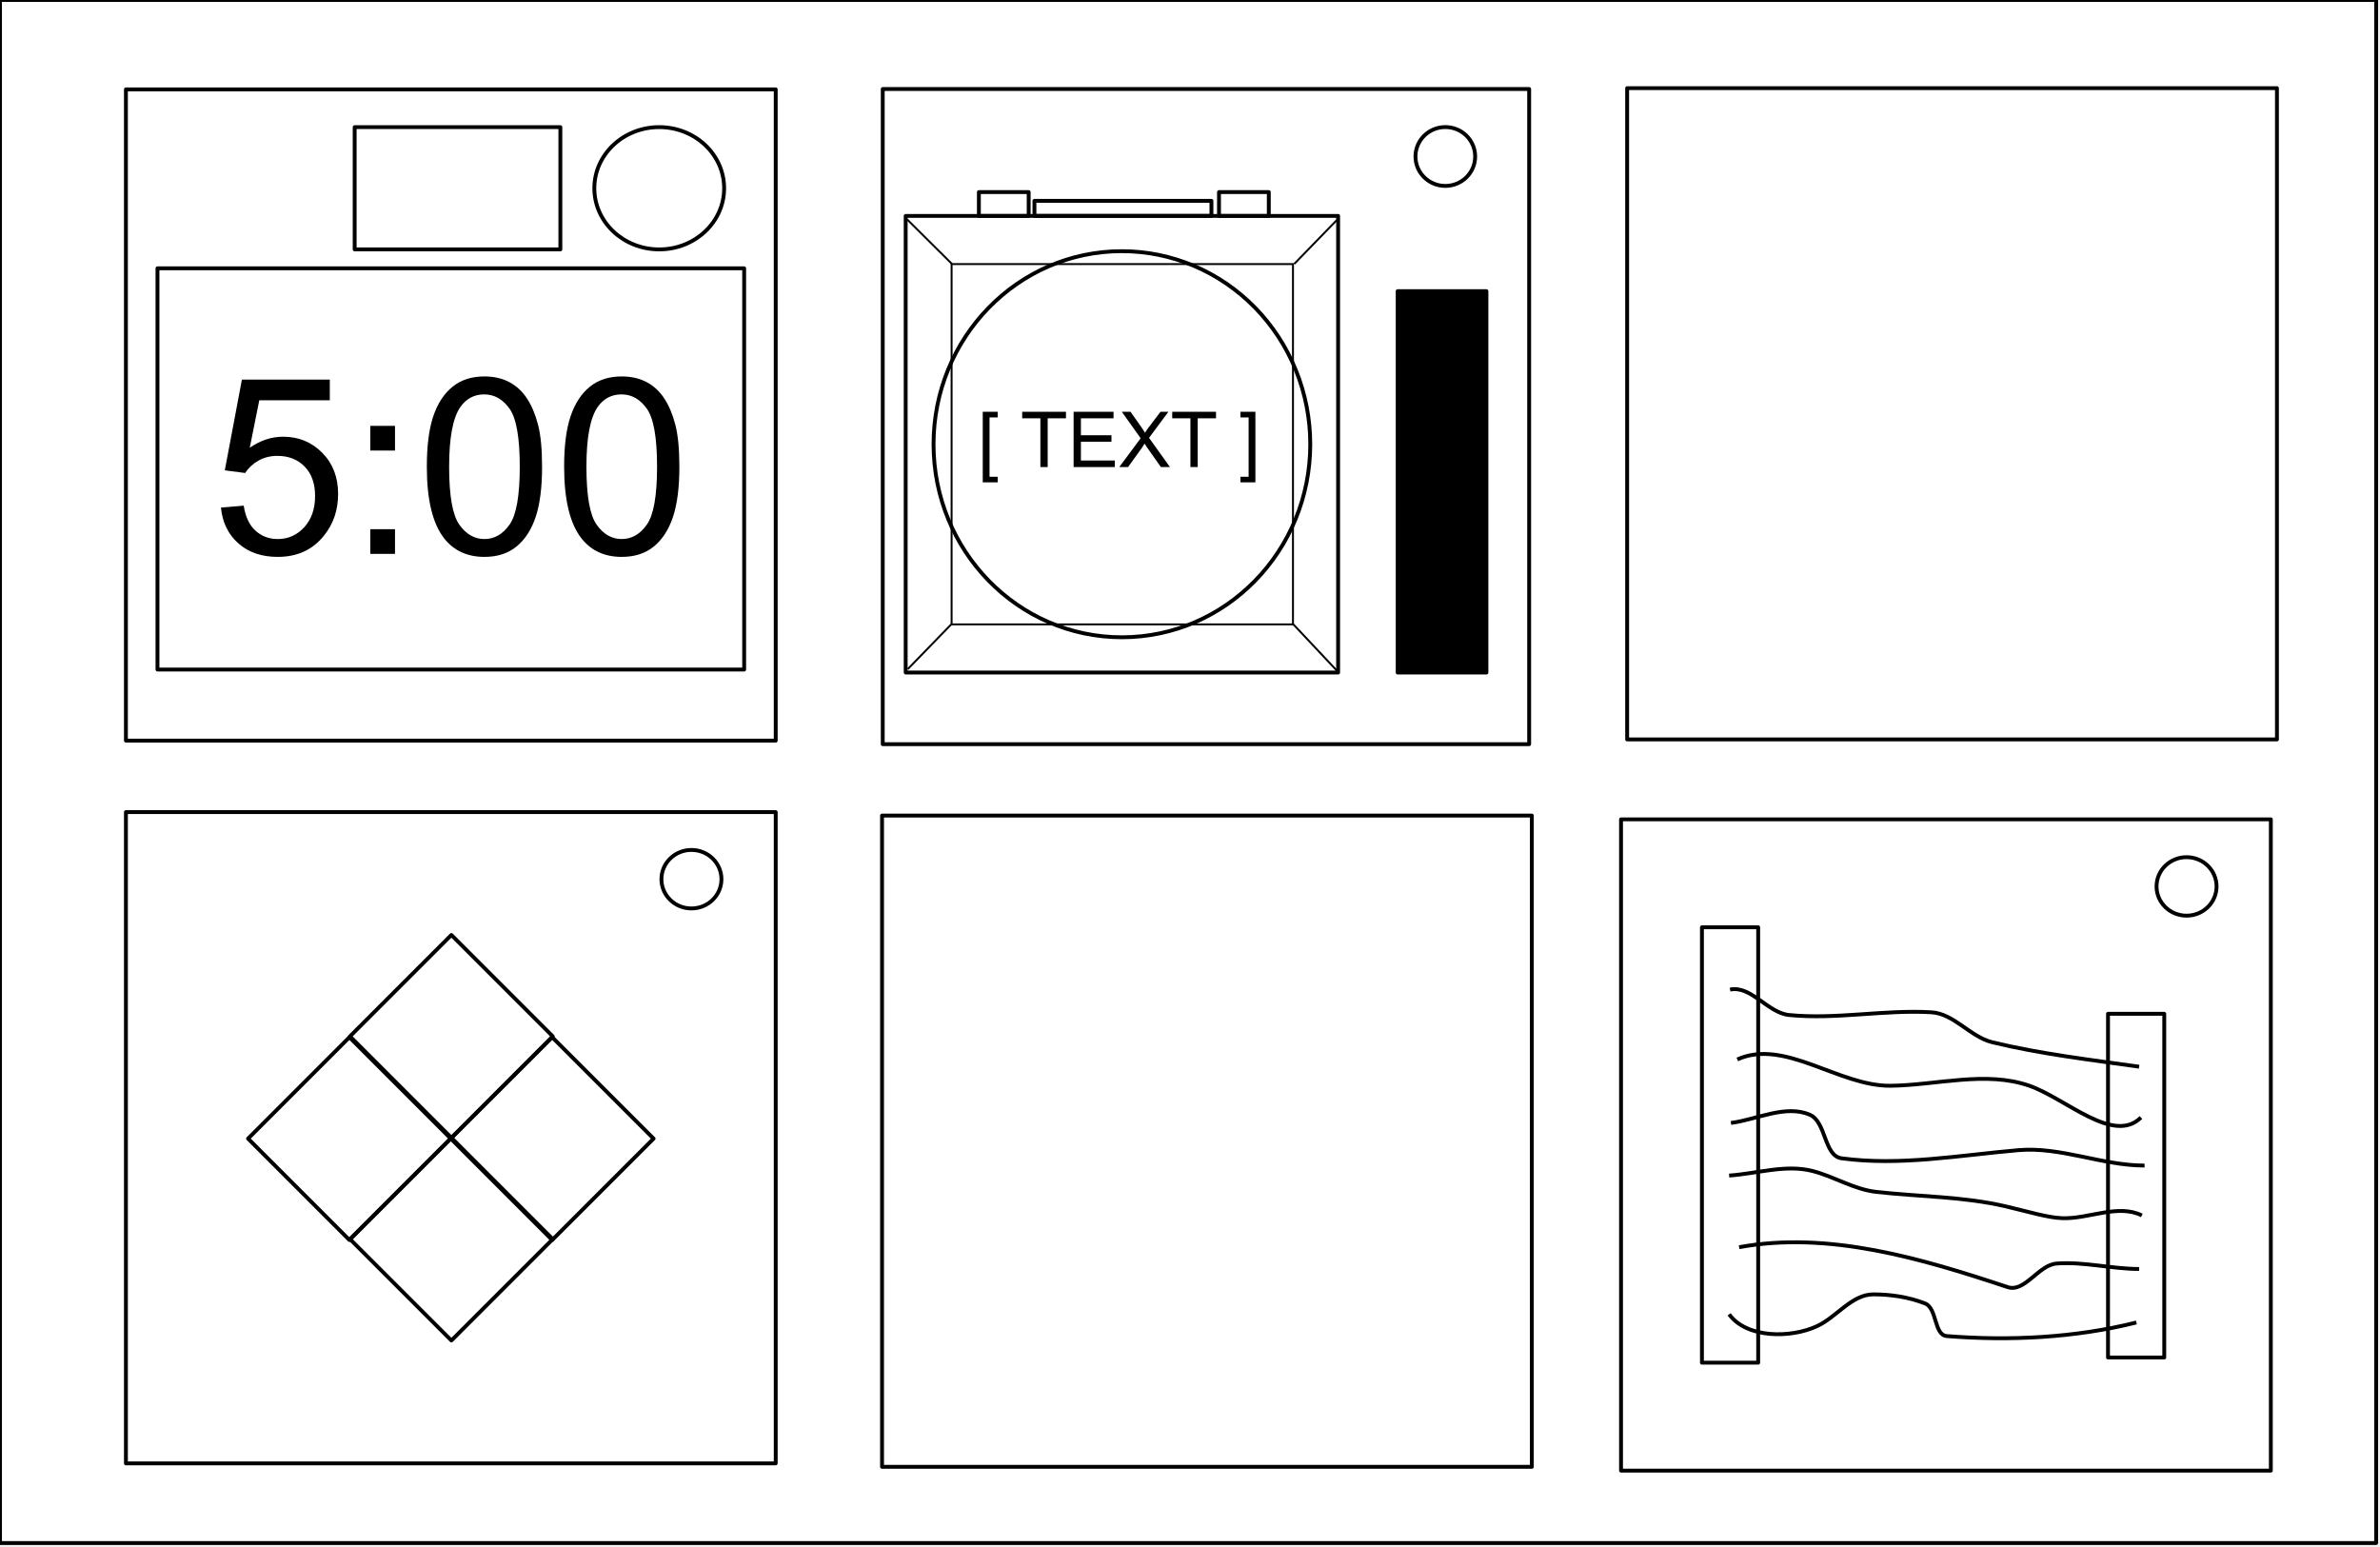
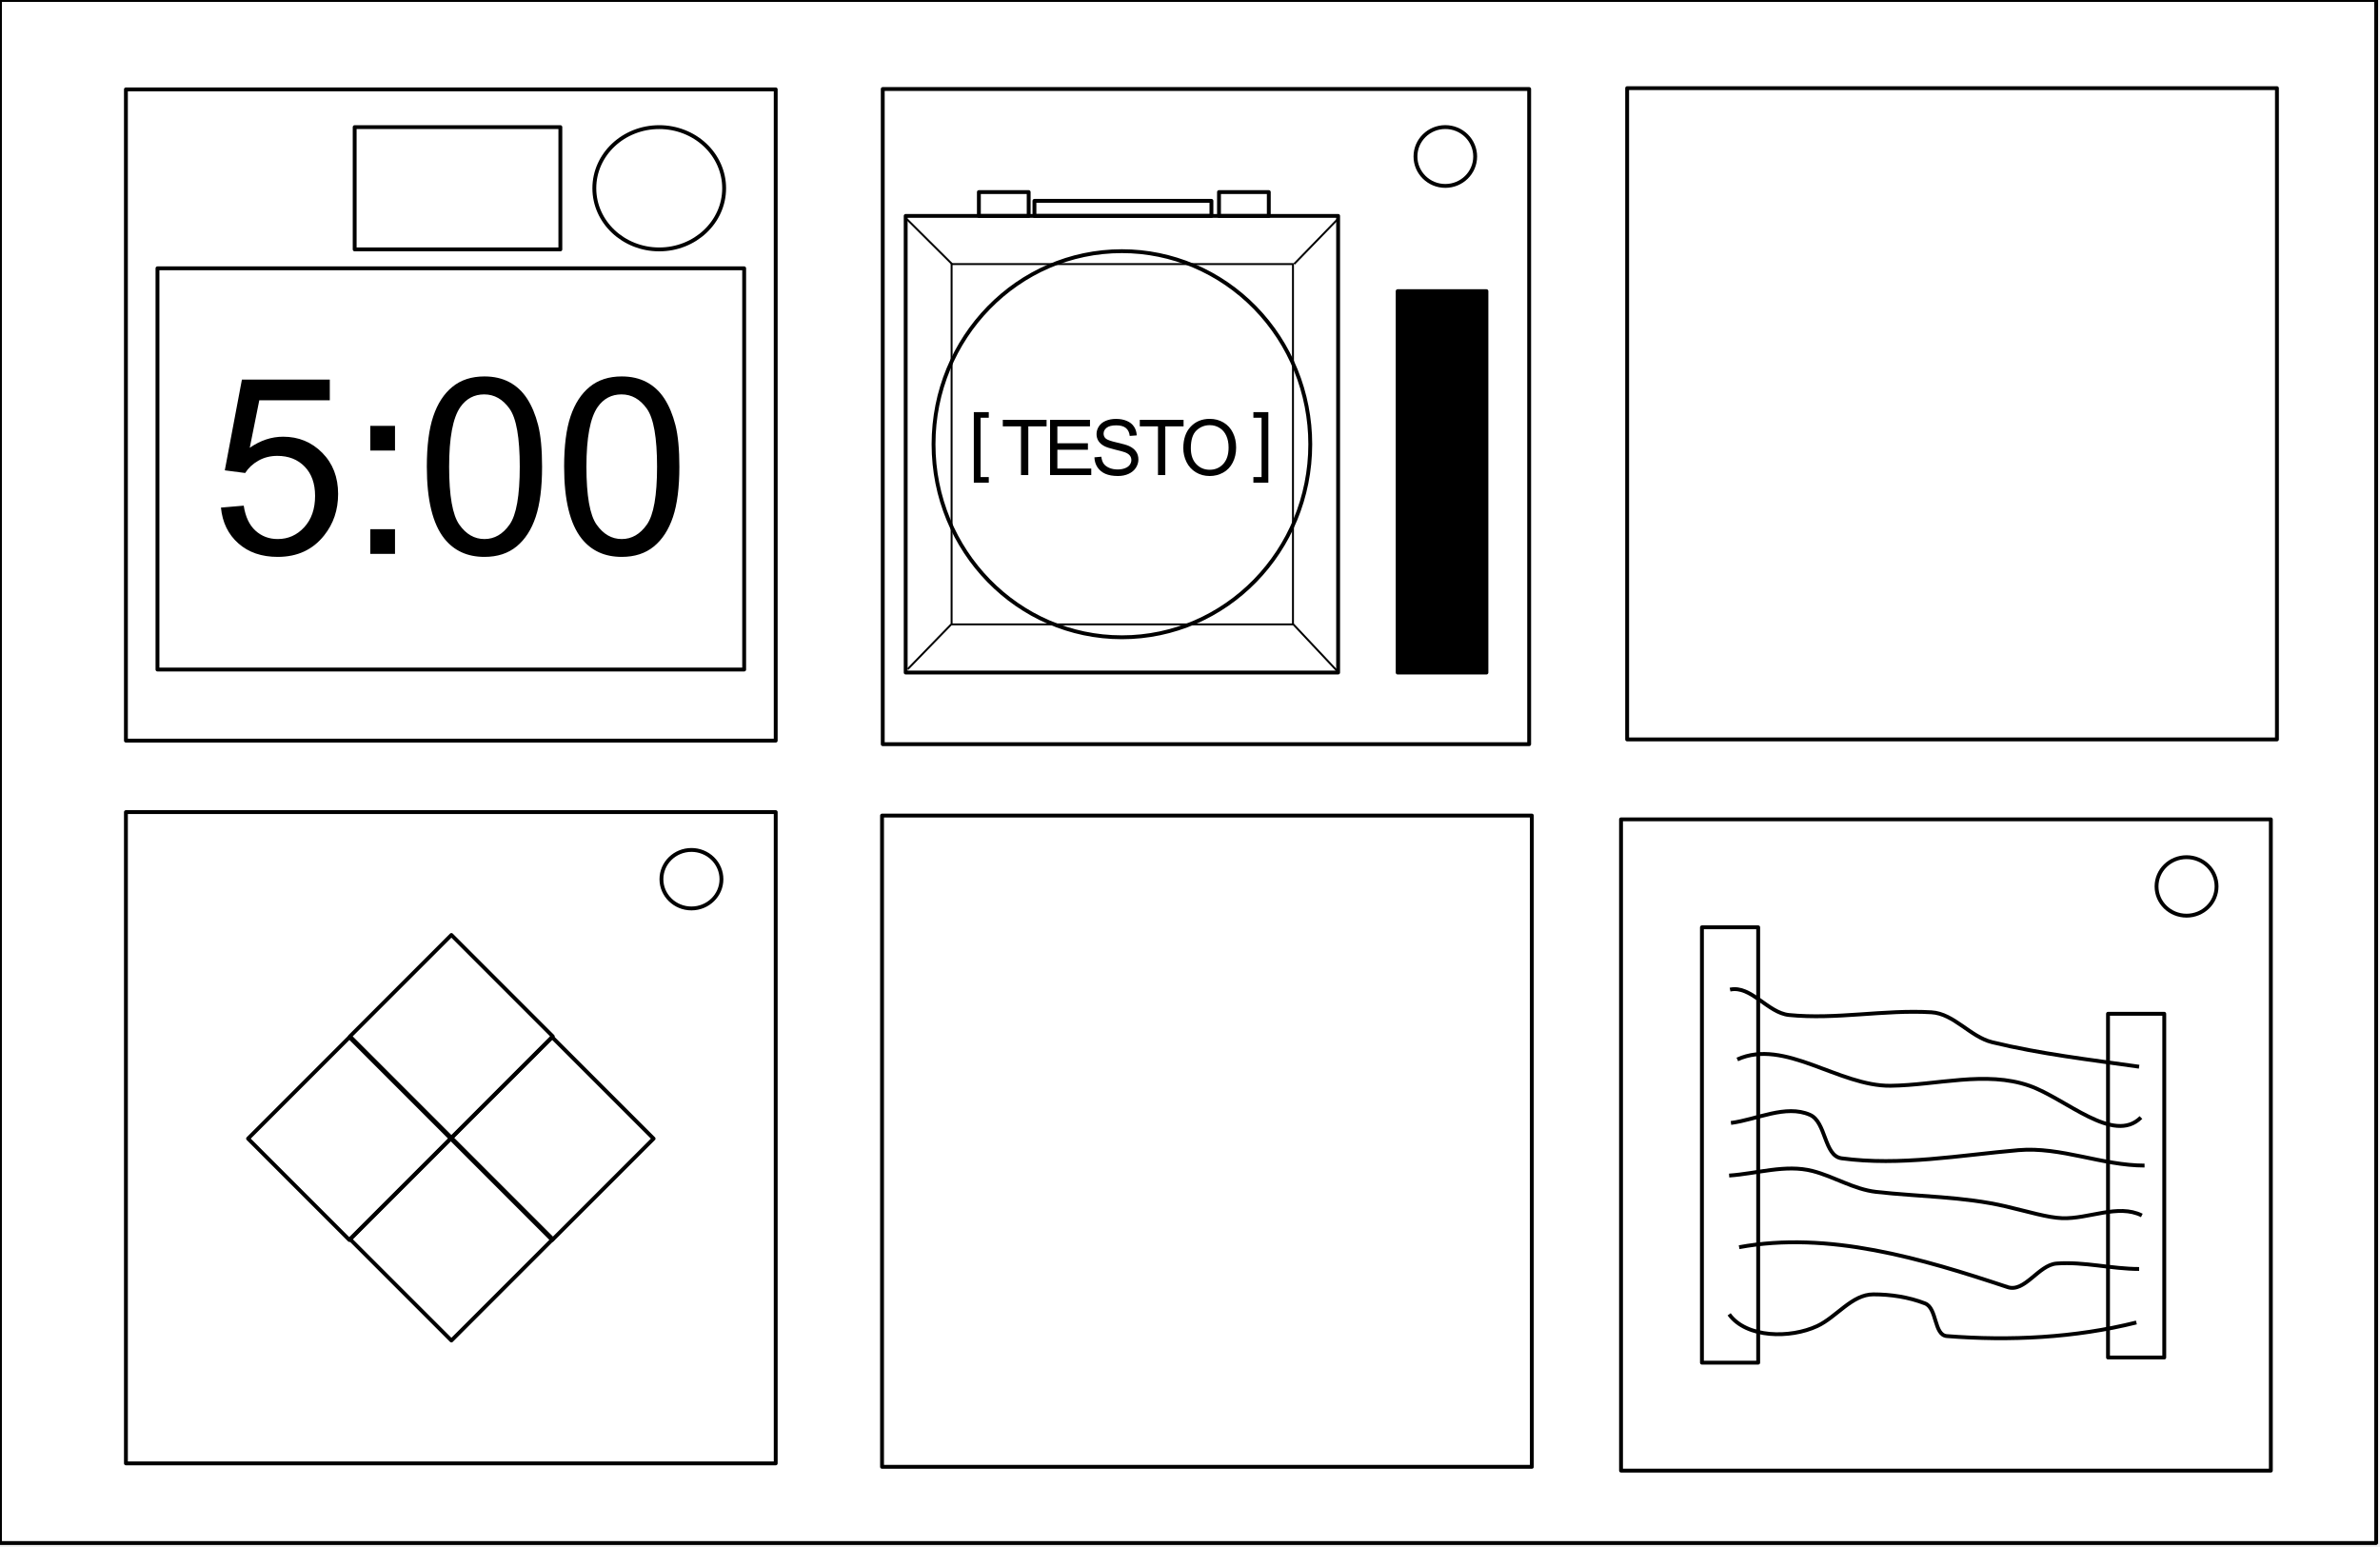
- <svg xmlns="http://www.w3.org/2000/svg" version="1.1" viewBox="0.0 0.0 1234.0 802.0" fill="none" stroke="none" stroke-linecap="square" stroke-miterlimit="10">
+ <svg xmlns="http://www.w3.org/2000/svg" version="1.1" viewBox="0.0 0.0 1234.0 802.0" fill="none" stroke="none" stroke-linecap="square" stroke-miterlimit="10" id="svg2">
+   <defs id="defs175" />
  <clipPath id="p.0">
-     <path d="m0 0l1234.0 0l0 802.0l-1234.0 0l0 -802.0z" clip-rule="nonzero" />
+     <path d="m0 0l1234.0 0l0 802.0l-1234.0 0l0 -802.0z" clip-rule="nonzero" id="path5" />
  </clipPath>
-   <g clip-path="url(#p.0)">
-     <path fill="#000000" fill-opacity="0.0" d="m0 0l1234.0 0l0 802.0l-1234.0 0z" fill-rule="nonzero" />
-     <path fill="#ffffff" d="m0 -0.001l1232.0 0l0 800.032l-1232.0 0z" fill-rule="nonzero" />
-     <path stroke="#000000" stroke-width="2.0" stroke-linejoin="round" stroke-linecap="butt" d="m0 -0.001l1232.0 0l0 800.032l-1232.0 0z" fill-rule="nonzero" />
-     <path fill="#ffffff" d="m54.209 40.56l348.0 0l0 347.969l-348.0 0z" fill-rule="nonzero" />
-     <path fill="#000000" fill-opacity="0.0" d="m65.287 46.336l336.913 0l0 337.669l-336.913 0z" fill-rule="nonzero" />
-     <path stroke="#000000" stroke-width="2.0" stroke-linejoin="round" stroke-linecap="butt" d="m65.287 46.336l336.913 0l0 337.669l-336.913 0z" fill-rule="nonzero" />
-     <path fill="#ffffff" d="m81.651 139.121l304.189 0l0 208.031l-304.189 0z" fill-rule="nonzero" />
-     <path stroke="#000000" stroke-width="2.0" stroke-linejoin="round" stroke-linecap="butt" d="m81.651 139.121l304.189 0l0 208.031l-304.189 0z" fill-rule="nonzero" />
-     <path fill="#000000" fill-opacity="0.0" d="m89.412 150.478l288.787 0l0 181.638l-288.787 0z" fill-rule="nonzero" />
-     <path fill="#000000" d="m114.556 263.177l11.812 -1.0q1.312 8.625 6.094 12.969q4.781 4.344 11.531 4.344q8.125 0 13.75 -6.125q5.625 -6.125 5.625 -16.25q0 -9.625 -5.406 -15.188q-5.406 -5.562 -14.156 -5.562q-5.438 0 -9.812 2.469q-4.375 2.469 -6.875 6.406l-10.562 -1.375l8.875 -47.062l45.563 0l0 10.75l-36.562 0l-4.938 24.625q8.25 -5.75 17.312 -5.75q12.0 0 20.25 8.312q8.25 8.312 8.25 21.375q0 12.438 -7.25 21.5q-8.812 11.125 -24.062 11.125q-12.5 0 -20.406 -7.0q-7.906 -7.0 -9.031 -18.562zm77.438 -29.563l0 -12.812l12.812 0l0 12.812l-12.812 0zm0 53.563l0 -12.812l12.812 0l0 12.812l-12.812 0zm29.312 -45.188q0 -16.25 3.344 -26.156q3.344 -9.906 9.938 -15.281q6.594 -5.375 16.594 -5.375q7.375 0 12.937 2.969q5.562 2.969 9.188 8.562q3.625 5.594 5.688 13.625q2.062 8.031 2.062 21.656q0 16.125 -3.312 26.031q-3.312 9.906 -9.906 15.312q-6.594 5.406 -16.656 5.406q-13.25 0 -20.812 -9.5q-9.062 -11.438 -9.062 -37.25zm11.562 0q0 22.563 5.281 30.031q5.281 7.469 13.031 7.469q7.75 0 13.031 -7.5q5.281 -7.5 5.281 -30q0 -22.625 -5.281 -30.062q-5.281 -7.438 -13.156 -7.438q-7.75 0 -12.375 6.562q-5.812 8.375 -5.812 30.938zm59.625 0q0 -16.25 3.344 -26.156q3.344 -9.906 9.938 -15.281q6.594 -5.375 16.594 -5.375q7.375 0 12.938 2.969q5.562 2.969 9.188 8.562q3.625 5.594 5.688 13.625q2.062 8.031 2.062 21.656q0 16.125 -3.312 26.031q-3.312 9.906 -9.906 15.312q-6.594 5.406 -16.656 5.406q-13.25 0 -20.812 -9.5q-9.062 -11.438 -9.062 -37.25zm11.562 0q0 22.563 5.281 30.031q5.281 7.469 13.031 7.469q7.75 0 13.031 -7.5q5.281 -7.5 5.281 -30q0 -22.625 -5.281 -30.062q-5.281 -7.438 -13.156 -7.438q-7.75 0 -12.375 6.562q-5.812 8.375 -5.812 30.938z" fill-rule="nonzero" />
-     <path fill="#000000" fill-opacity="0.0" d="m457.328 422.866l336.913 0l0 337.669l-336.913 0z" fill-rule="nonzero" />
-     <path stroke="#000000" stroke-width="2.0" stroke-linejoin="round" stroke-linecap="butt" d="m457.328 422.866l336.913 0l0 337.669l-336.913 0z" fill-rule="nonzero" />
-     <path fill="#000000" fill-opacity="0.0" d="m843.654 45.709l336.913 0l0 337.669l-336.913 0z" fill-rule="nonzero" />
-     <path stroke="#000000" stroke-width="2.0" stroke-linejoin="round" stroke-linecap="butt" d="m843.654 45.709l336.913 0l0 337.669l-336.913 0z" fill-rule="nonzero" />
-     <path fill="#000000" fill-opacity="0.0" d="m183.892 65.911l106.646 0l0 63.402l-106.646 0z" fill-rule="nonzero" />
-     <path stroke="#000000" stroke-width="2.0" stroke-linejoin="round" stroke-linecap="butt" d="m183.892 65.911l106.646 0l0 63.402l-106.646 0z" fill-rule="nonzero" />
-     <path fill="#000000" fill-opacity="0.0" d="m308.152 97.612l0 0c0 -17.508 15.067 -31.701 33.654 -31.701l0 0c8.925 0 17.485 3.34 23.797 9.285c6.311 5.945 9.857 14.008 9.857 22.416l0 0c0 17.508 -15.067 31.701 -33.654 31.701l0 0c-18.586 0 -33.654 -14.193 -33.654 -31.701z" fill-rule="nonzero" />
-     <path stroke="#000000" stroke-width="2.0" stroke-linejoin="round" stroke-linecap="butt" d="m308.152 97.612l0 0c0 -17.508 15.067 -31.701 33.654 -31.701l0 0c8.925 0 17.485 3.34 23.797 9.285c6.311 5.945 9.857 14.008 9.857 22.416l0 0c0 17.508 -15.067 31.701 -33.654 31.701l0 0c-18.586 0 -33.654 -14.193 -33.654 -31.701z" fill-rule="nonzero" />
-     <path fill="#000000" fill-opacity="0.0" d="m183.892 65.911l929.543 0l0 108.441l-929.543 0z" fill-rule="nonzero" />
-     <path fill="#ffffff" d="m446.669 40.343l346.19 0l0 350.056l-346.19 0z" fill-rule="nonzero" />
-     <path fill="#000000" fill-opacity="0.0" d="m457.69 46.154l335.161 0l0 339.695l-335.161 0z" fill-rule="nonzero" />
-     <path stroke="#000000" stroke-width="2.0" stroke-linejoin="round" stroke-linecap="butt" d="m457.69 46.154l335.161 0l0 339.695l-335.161 0z" fill-rule="nonzero" />
-     <path fill="#ffffff" d="m469.586 111.948l224.214 0l0 236.751l-224.214 0z" fill-rule="nonzero" />
-     <path stroke="#000000" stroke-width="2.0" stroke-linejoin="round" stroke-linecap="butt" d="m469.586 111.948l224.214 0l0 236.751l-224.214 0z" fill-rule="nonzero" />
-     <path fill="#000000" d="m724.672 150.963l46.027 0l0 197.746l-46.027 0z" fill-rule="nonzero" />
-     <path stroke="#000000" stroke-width="2.0" stroke-linejoin="round" stroke-linecap="butt" d="m724.672 150.963l46.027 0l0 197.746l-46.027 0z" fill-rule="nonzero" />
-     <path fill="#ffffff" d="m733.902 81.14l0 0c0 -8.426 6.93 -15.256 15.478 -15.256l0 0c4.105 0 8.042 1.607 10.945 4.468c2.903 2.861 4.533 6.742 4.533 10.788l0 0c0 8.426 -6.93 15.256 -15.478 15.256l0 0c-8.548 0 -15.478 -6.83 -15.478 -15.256z" fill-rule="nonzero" />
-     <path stroke="#000000" stroke-width="2.0" stroke-linejoin="round" stroke-linecap="butt" d="m733.902 81.14l0 0c0 -8.426 6.93 -15.256 15.478 -15.256l0 0c4.105 0 8.042 1.607 10.945 4.468c2.903 2.861 4.533 6.742 4.533 10.788l0 0c0 8.426 -6.93 15.256 -15.478 15.256l0 0c-8.548 0 -15.478 -6.83 -15.478 -15.256z" fill-rule="nonzero" />
-     <path fill="#ffffff" d="m484.03 230.324l0 0c0 -55.28 43.725 -100.093 97.663 -100.093l0 0c25.902 0 50.743 10.545 69.058 29.317c18.315 18.771 28.605 44.23 28.605 70.776l0 0c0 55.28 -43.725 100.093 -97.663 100.093l0 0c-53.938 0 -97.663 -44.813 -97.663 -100.093z" fill-rule="nonzero" />
-     <path stroke="#000000" stroke-width="2.0" stroke-linejoin="round" stroke-linecap="butt" d="m484.03 230.324l0 0c0 -55.28 43.725 -100.093 97.663 -100.093l0 0c25.902 0 50.743 10.545 69.058 29.317c18.315 18.771 28.605 44.23 28.605 70.776l0 0c0 55.28 -43.725 100.093 -97.663 100.093l0 0c-53.938 0 -97.663 -44.813 -97.663 -100.093z" fill-rule="nonzero" />
-     <path fill="#000000" fill-opacity="0.0" d="m497.824 194.748l201.467 0l0 71.101l-201.467 0z" fill-rule="nonzero" />
-     <path fill="#000000" d="m509.543 250.101l0 -36.594l7.75 0l0 2.922l-4.234 0l0 30.766l4.234 0l0 2.906l-7.75 0zm29.883 -7.953l0 -25.25l-9.438 0l0 -3.391l22.703 0l0 3.391l-9.484 0l0 25.25l-3.781 0zm17.23 0l0 -28.641l20.703 0l0 3.391l-16.922 0l0 8.766l15.844 0l0 3.359l-15.844 0l0 9.75l17.578 0l0 3.375l-21.359 0zm23.68 0l11.078 -14.922l-9.766 -13.719l4.516 0l5.188 7.344q1.625 2.297 2.312 3.516q0.953 -1.562 2.266 -3.25l5.766 -7.609l4.109 0l-10.047 13.5l10.828 15.141l-4.688 0l-7.203 -10.219q-0.609 -0.875 -1.25 -1.906q-0.953 1.562 -1.359 2.141l-7.188 9.984l-4.562 0zm36.883 0l0 -25.25l-9.438 0l0 -3.391l22.703 0l0 3.391l-9.484 0l0 25.25l-3.781 0zm33.688 7.953l-7.75 0l0 -2.906l4.234 0l0 -30.766l-4.234 0l0 -2.922l7.75 0l0 36.594z" fill-rule="nonzero" />
-     <path fill="#000000" fill-opacity="0.0" d="m493.394 136.916l176.996 0l0 186.815l-176.996 0z" fill-rule="nonzero" />
-     <path stroke="#000000" stroke-width="1.0" stroke-linejoin="round" stroke-linecap="butt" d="m493.394 136.916l176.996 0l0 186.815l-176.996 0z" fill-rule="nonzero" />
-     <path fill="#000000" fill-opacity="0.0" d="m470.254 113.676l23.343 23.193" fill-rule="nonzero" />
-     <path stroke="#000000" stroke-width="1.0" stroke-linejoin="round" stroke-linecap="butt" d="m470.254 113.676l23.343 23.193" fill-rule="nonzero" />
-     <path fill="#000000" fill-opacity="0.0" d="m670.595 323.729l22.967 24.429" fill-rule="nonzero" />
-     <path stroke="#000000" stroke-width="1.0" stroke-linejoin="round" stroke-linecap="butt" d="m670.595 323.729l22.967 24.429" fill-rule="nonzero" />
-     <path fill="#000000" fill-opacity="0.0" d="m693.536 113.676l-22.528 23.193" fill-rule="nonzero" />
-     <path stroke="#000000" stroke-width="1.0" stroke-linejoin="round" stroke-linecap="butt" d="m693.536 113.676l-22.528 23.193" fill-rule="nonzero" />
-     <path fill="#000000" fill-opacity="0.0" d="m493.189 323.734l-22.528 23.193" fill-rule="nonzero" />
-     <path stroke="#000000" stroke-width="1.0" stroke-linejoin="round" stroke-linecap="butt" d="m493.189 323.734l-22.528 23.193" fill-rule="nonzero" />
-     <path fill="#000000" fill-opacity="0.0" d="m507.537 99.589l25.818 0l0 12.357l-25.818 0z" fill-rule="nonzero" />
-     <path stroke="#000000" stroke-width="2.0" stroke-linejoin="round" stroke-linecap="butt" d="m507.537 99.589l25.818 0l0 12.357l-25.818 0z" fill-rule="nonzero" />
-     <path fill="#000000" fill-opacity="0.0" d="m632.036 99.589l25.818 0l0 12.357l-25.818 0z" fill-rule="nonzero" />
-     <path stroke="#000000" stroke-width="2.0" stroke-linejoin="round" stroke-linecap="butt" d="m632.036 99.589l25.818 0l0 12.357l-25.818 0z" fill-rule="nonzero" />
-     <path fill="#000000" fill-opacity="0.0" d="m536.342 104.146l91.772 0l0 7.795l-91.772 0z" fill-rule="nonzero" />
-     <path stroke="#000000" stroke-width="2.0" stroke-linejoin="round" stroke-linecap="butt" d="m536.342 104.146l91.772 0l0 7.795l-91.772 0z" fill-rule="nonzero" />
-     <path fill="#ffffff" d="m54.21 415.294l348.0 0l0 347.968l-348.0 0z" fill-rule="nonzero" />
-     <path fill="#000000" fill-opacity="0.0" d="m65.289 421.07l336.913 0l0 337.669l-336.913 0z" fill-rule="nonzero" />
-     <path stroke="#000000" stroke-width="2.0" stroke-linejoin="round" stroke-linecap="butt" d="m65.289 421.07l336.913 0l0 337.669l-336.913 0z" fill-rule="nonzero" />
-     <path fill="#000000" fill-opacity="0.0" d="m128.612 590.36l52.567 -52.567l52.567 52.567l-52.567 52.567z" fill-rule="nonzero" />
-     <path stroke="#000000" stroke-width="2.0" stroke-linejoin="round" stroke-linecap="butt" d="m128.612 590.36l52.567 -52.567l52.567 52.567l-52.567 52.567z" fill-rule="nonzero" />
-     <path fill="#000000" fill-opacity="0.0" d="m181.472 642.472l52.567 -52.567l52.567 52.567l-52.567 52.567z" fill-rule="nonzero" />
-     <path stroke="#000000" stroke-width="2.0" stroke-linejoin="round" stroke-linecap="butt" d="m181.472 642.472l52.567 -52.567l52.567 52.567l-52.567 52.567z" fill-rule="nonzero" />
-     <path fill="#000000" fill-opacity="0.0" d="m233.745 590.36l52.567 -52.567l52.567 52.567l-52.567 52.567z" fill-rule="nonzero" />
-     <path stroke="#000000" stroke-width="2.0" stroke-linejoin="round" stroke-linecap="butt" d="m233.745 590.36l52.567 -52.567l52.567 52.567l-52.567 52.567z" fill-rule="nonzero" />
-     <path fill="#000000" fill-opacity="0.0" d="m181.472 537.339l52.567 -52.567l52.567 52.567l-52.567 52.567z" fill-rule="nonzero" />
-     <path stroke="#000000" stroke-width="2.0" stroke-linejoin="round" stroke-linecap="butt" d="m181.472 537.339l52.567 -52.567l52.567 52.567l-52.567 52.567z" fill-rule="nonzero" />
-     <path fill="#ffffff" d="m342.944 455.848l0 0c0 -8.376 6.966 -15.165 15.559 -15.165l0 0c4.126 0 8.084 1.598 11.002 4.442c2.918 2.844 4.557 6.701 4.557 10.724l0 0c0 8.376 -6.966 15.165 -15.559 15.165l0 0c-8.593 0 -15.559 -6.79 -15.559 -15.165z" fill-rule="nonzero" />
-     <path stroke="#000000" stroke-width="2.0" stroke-linejoin="round" stroke-linecap="butt" d="m342.944 455.848l0 0c0 -8.376 6.966 -15.165 15.559 -15.165l0 0c4.126 0 8.084 1.598 11.002 4.442c2.918 2.844 4.557 6.701 4.557 10.724l0 0c0 8.376 -6.966 15.165 -15.559 15.165l0 0c-8.593 0 -15.559 -6.79 -15.559 -15.165z" fill-rule="nonzero" />
-     <path fill="#ffffff" d="m829.407 419.047l348 0l0 347.969l-348 0z" fill-rule="nonzero" />
-     <path fill="#000000" fill-opacity="0.0" d="m840.486 424.823l336.913 0l0 337.669l-336.913 0z" fill-rule="nonzero" />
-     <path stroke="#000000" stroke-width="2.0" stroke-linejoin="round" stroke-linecap="butt" d="m840.486 424.823l336.913 0l0 337.669l-336.913 0z" fill-rule="nonzero" />
-     <path fill="#ffffff" d="m1118.141 459.601l0 0c0 -8.376 6.966 -15.165 15.559 -15.165l0 0c4.126 0 8.084 1.598 11.002 4.442c2.918 2.844 4.557 6.701 4.557 10.724l0 0c0 8.376 -6.966 15.165 -15.559 15.165l0 0c-8.593 0 -15.559 -6.79 -15.559 -15.165z" fill-rule="nonzero" />
-     <path stroke="#000000" stroke-width="2.0" stroke-linejoin="round" stroke-linecap="butt" d="m1118.141 459.601l0 0c0 -8.376 6.966 -15.165 15.559 -15.165l0 0c4.126 0 8.084 1.598 11.002 4.442c2.918 2.844 4.557 6.701 4.557 10.724l0 0c0 8.376 -6.966 15.165 -15.559 15.165l0 0c-8.593 0 -15.559 -6.79 -15.559 -15.165z" fill-rule="nonzero" />
-     <path fill="#000000" fill-opacity="0.0" d="m882.433 480.793l29.165 0l0 225.732l-29.165 0z" fill-rule="nonzero" />
-     <path stroke="#000000" stroke-width="2.0" stroke-linejoin="round" stroke-linecap="butt" d="m882.433 480.793l29.165 0l0 225.732l-29.165 0z" fill-rule="nonzero" />
-     <path fill="#000000" fill-opacity="0.0" d="m1092.976 525.635l29.165 0l0 178.205l-29.165 0z" fill-rule="nonzero" />
-     <path stroke="#000000" stroke-width="2.0" stroke-linejoin="round" stroke-linecap="butt" d="m1092.976 525.635l29.165 0l0 178.205l-29.165 0z" fill-rule="nonzero" />
-     <path fill="#000000" fill-opacity="0.0" d="m897.013 513.102c10.847 -2.327 19.528 12.062 30.567 13.165c24.493 2.447 49.259 -2.853 73.832 -1.409c11.688 0.687 20.135 12.745 31.509 15.52c25.011 6.101 50.697 9.06 76.184 12.696" fill-rule="evenodd" />
-     <path stroke="#000000" stroke-width="2.0" stroke-linejoin="round" stroke-linecap="butt" d="m897.013 513.102c10.847 -2.327 19.528 12.062 30.567 13.165c24.493 2.447 49.259 -2.853 73.832 -1.409c11.688 0.687 20.135 12.745 31.509 15.52c25.011 6.101 50.697 9.06 76.184 12.696" fill-rule="evenodd" />
-     <path fill="#000000" fill-opacity="0.0" d="m900.774 549.312c24.469 -11.123 52.598 13.95 79.475 13.638c23.983 -0.279 49.307 -7.9 71.953 0c18.927 6.603 43.668 30.634 57.843 16.459" fill-rule="evenodd" />
-     <path stroke="#000000" stroke-width="2.0" stroke-linejoin="round" stroke-linecap="butt" d="m900.774 549.312c24.469 -11.123 52.598 13.95 79.475 13.638c23.983 -0.279 49.307 -7.9 71.953 0c18.927 6.603 43.668 30.634 57.843 16.459" fill-rule="evenodd" />
-     <path fill="#000000" fill-opacity="0.0" d="m897.483 582.231c13.594 -1.782 28.333 -9.684 40.913 -4.234c8.545 3.702 7.23 21.331 16.459 22.575c30.326 4.089 61.216 -1.605 91.703 -4.234c21.87 -1.886 43.416 7.995 65.367 7.995" fill-rule="evenodd" />
-     <path stroke="#000000" stroke-width="2.0" stroke-linejoin="round" stroke-linecap="butt" d="m897.483 582.231c13.594 -1.782 28.333 -9.684 40.913 -4.234c8.545 3.702 7.23 21.331 16.459 22.575c30.326 4.089 61.216 -1.605 91.703 -4.234c21.87 -1.886 43.416 7.995 65.367 7.995" fill-rule="evenodd" />
-     <path fill="#000000" fill-opacity="0.0" d="m896.541 609.507c14.41 -0.974 29.281 -5.962 43.265 -2.352c11.184 2.887 21.443 9.521 32.921 10.816c22.413 2.53 45.286 2.377 67.247 7.525c11.843 2.776 21.627 5.823 29.157 6.113c13.792 0.53 29.04 -7.587 41.383 -1.409" fill-rule="evenodd" />
-     <path stroke="#000000" stroke-width="2.0" stroke-linejoin="round" stroke-linecap="butt" d="m896.541 609.507c14.41 -0.974 29.281 -5.962 43.265 -2.352c11.184 2.887 21.443 9.521 32.921 10.816c22.413 2.53 45.286 2.377 67.247 7.525c11.843 2.776 21.627 5.823 29.157 6.113c13.792 0.53 29.04 -7.587 41.383 -1.409" fill-rule="evenodd" />
-     <path fill="#000000" fill-opacity="0.0" d="m896.541 681.459c9.029 12.403 31.702 12.573 45.617 6.113c10.123 -4.699 17.997 -16.459 29.157 -16.459c9.072 0 18.351 1.413 26.806 4.701c6.322 2.458 4.524 16.402 11.286 16.932c32.746 2.566 66.422 0.918 98.286 -7.055" fill-rule="evenodd" />
-     <path stroke="#000000" stroke-width="2.0" stroke-linejoin="round" stroke-linecap="butt" d="m896.541 681.459c9.029 12.403 31.702 12.573 45.617 6.113c10.123 -4.699 17.997 -16.459 29.157 -16.459c9.072 0 18.351 1.413 26.806 4.701c6.322 2.458 4.524 16.402 11.286 16.932c32.746 2.566 66.422 0.918 98.286 -7.055" fill-rule="evenodd" />
-     <path fill="#000000" fill-opacity="0.0" d="m901.714 646.66c46.126 -8.543 94.698 5.858 139.202 20.69c8.912 2.97 16.025 -11.532 25.394 -12.226c14.257 -1.055 28.499 2.822 42.795 2.822" fill-rule="evenodd" />
-     <path stroke="#000000" stroke-width="2.0" stroke-linejoin="round" stroke-linecap="butt" d="m901.714 646.66c46.126 -8.543 94.698 5.858 139.202 20.69c8.912 2.97 16.025 -11.532 25.394 -12.226c14.257 -1.055 28.499 2.822 42.795 2.822" fill-rule="evenodd" />
+   <g clip-path="url(#p.0)" id="g7">
+     <path fill="#000000" fill-opacity="0.0" d="m0 0l1234.0 0l0 802.0l-1234.0 0z" fill-rule="nonzero" id="path9" />
+     <path fill="#ffffff" d="m0 -0.001l1232.0 0l0 800.032l-1232.0 0z" fill-rule="nonzero" id="path11" />
+     <path stroke="#000000" stroke-width="2.0" stroke-linejoin="round" stroke-linecap="butt" d="m0 -0.001l1232.0 0l0 800.032l-1232.0 0z" fill-rule="nonzero" id="path13" />
+     <path fill="#ffffff" d="m54.209 40.56l348.0 0l0 347.969l-348.0 0z" fill-rule="nonzero" id="path15" />
+     <path fill="#000000" fill-opacity="0.0" d="m65.287 46.336l336.913 0l0 337.669l-336.913 0z" fill-rule="nonzero" id="path17" />
+     <path stroke="#000000" stroke-width="2.0" stroke-linejoin="round" stroke-linecap="butt" d="m65.287 46.336l336.913 0l0 337.669l-336.913 0z" fill-rule="nonzero" id="path19" />
+     <path fill="#ffffff" d="m81.651 139.121l304.189 0l0 208.031l-304.189 0z" fill-rule="nonzero" id="path21" />
+     <path stroke="#000000" stroke-width="2.0" stroke-linejoin="round" stroke-linecap="butt" d="m81.651 139.121l304.189 0l0 208.031l-304.189 0z" fill-rule="nonzero" id="path23" />
+     <path fill="#000000" fill-opacity="0.0" d="m89.412 150.478l288.787 0l0 181.638l-288.787 0z" fill-rule="nonzero" id="path25" />
+     <path fill="#000000" d="m114.556 263.177l11.812 -1.0q1.312 8.625 6.094 12.969q4.781 4.344 11.531 4.344q8.125 0 13.75 -6.125q5.625 -6.125 5.625 -16.25q0 -9.625 -5.406 -15.188q-5.406 -5.562 -14.156 -5.562q-5.438 0 -9.812 2.469q-4.375 2.469 -6.875 6.406l-10.562 -1.375l8.875 -47.062l45.563 0l0 10.75l-36.562 0l-4.938 24.625q8.25 -5.75 17.312 -5.75q12.0 0 20.25 8.312q8.25 8.312 8.25 21.375q0 12.438 -7.25 21.5q-8.812 11.125 -24.062 11.125q-12.5 0 -20.406 -7.0q-7.906 -7.0 -9.031 -18.562zm77.438 -29.563l0 -12.812l12.812 0l0 12.812l-12.812 0zm0 53.563l0 -12.812l12.812 0l0 12.812l-12.812 0zm29.312 -45.188q0 -16.25 3.344 -26.156q3.344 -9.906 9.938 -15.281q6.594 -5.375 16.594 -5.375q7.375 0 12.937 2.969q5.562 2.969 9.188 8.562q3.625 5.594 5.688 13.625q2.062 8.031 2.062 21.656q0 16.125 -3.312 26.031q-3.312 9.906 -9.906 15.312q-6.594 5.406 -16.656 5.406q-13.25 0 -20.812 -9.5q-9.062 -11.438 -9.062 -37.25zm11.562 0q0 22.563 5.281 30.031q5.281 7.469 13.031 7.469q7.75 0 13.031 -7.5q5.281 -7.5 5.281 -30q0 -22.625 -5.281 -30.062q-5.281 -7.438 -13.156 -7.438q-7.75 0 -12.375 6.562q-5.812 8.375 -5.812 30.938zm59.625 0q0 -16.25 3.344 -26.156q3.344 -9.906 9.938 -15.281q6.594 -5.375 16.594 -5.375q7.375 0 12.938 2.969q5.562 2.969 9.188 8.562q3.625 5.594 5.688 13.625q2.062 8.031 2.062 21.656q0 16.125 -3.312 26.031q-3.312 9.906 -9.906 15.312q-6.594 5.406 -16.656 5.406q-13.25 0 -20.812 -9.5q-9.062 -11.438 -9.062 -37.25zm11.562 0q0 22.563 5.281 30.031q5.281 7.469 13.031 7.469q7.75 0 13.031 -7.5q5.281 -7.5 5.281 -30q0 -22.625 -5.281 -30.062q-5.281 -7.438 -13.156 -7.438q-7.75 0 -12.375 6.562q-5.812 8.375 -5.812 30.938z" fill-rule="nonzero" id="path27" />
+     <path fill="#000000" fill-opacity="0.0" d="m457.328 422.866l336.913 0l0 337.669l-336.913 0z" fill-rule="nonzero" id="path29" />
+     <path stroke="#000000" stroke-width="2.0" stroke-linejoin="round" stroke-linecap="butt" d="m457.328 422.866l336.913 0l0 337.669l-336.913 0z" fill-rule="nonzero" id="path31" />
+     <path fill="#000000" fill-opacity="0.0" d="m843.654 45.709l336.913 0l0 337.669l-336.913 0z" fill-rule="nonzero" id="path33" />
+     <path stroke="#000000" stroke-width="2.0" stroke-linejoin="round" stroke-linecap="butt" d="m843.654 45.709l336.913 0l0 337.669l-336.913 0z" fill-rule="nonzero" id="path35" />
+     <path fill="#000000" fill-opacity="0.0" d="m183.892 65.911l106.646 0l0 63.402l-106.646 0z" fill-rule="nonzero" id="path37" />
+     <path stroke="#000000" stroke-width="2.0" stroke-linejoin="round" stroke-linecap="butt" d="m183.892 65.911l106.646 0l0 63.402l-106.646 0z" fill-rule="nonzero" id="path39" />
+     <path fill="#000000" fill-opacity="0.0" d="m308.152 97.612l0 0c0 -17.508 15.067 -31.701 33.654 -31.701l0 0c8.925 0 17.485 3.34 23.797 9.285c6.311 5.945 9.857 14.008 9.857 22.416l0 0c0 17.508 -15.067 31.701 -33.654 31.701l0 0c-18.586 0 -33.654 -14.193 -33.654 -31.701z" fill-rule="nonzero" id="path41" />
+     <path stroke="#000000" stroke-width="2.0" stroke-linejoin="round" stroke-linecap="butt" d="m308.152 97.612l0 0c0 -17.508 15.067 -31.701 33.654 -31.701l0 0c8.925 0 17.485 3.34 23.797 9.285c6.311 5.945 9.857 14.008 9.857 22.416l0 0c0 17.508 -15.067 31.701 -33.654 31.701l0 0c-18.586 0 -33.654 -14.193 -33.654 -31.701z" fill-rule="nonzero" id="path43" />
+     <path fill="#000000" fill-opacity="0.0" d="m183.892 65.911l929.543 0l0 108.441l-929.543 0z" fill-rule="nonzero" id="path45" />
+     <path fill="#ffffff" d="m446.669 40.343l346.19 0l0 350.056l-346.19 0z" fill-rule="nonzero" id="path47" />
+     <path fill="#000000" fill-opacity="0.0" d="m457.69 46.154l335.161 0l0 339.695l-335.161 0z" fill-rule="nonzero" id="path49" />
+     <path stroke="#000000" stroke-width="2.0" stroke-linejoin="round" stroke-linecap="butt" d="m457.69 46.154l335.161 0l0 339.695l-335.161 0z" fill-rule="nonzero" id="path51" />
+     <path fill="#ffffff" d="m469.586 111.948l224.214 0l0 236.751l-224.214 0z" fill-rule="nonzero" id="path53" />
+     <path stroke="#000000" stroke-width="2.0" stroke-linejoin="round" stroke-linecap="butt" d="m469.586 111.948l224.214 0l0 236.751l-224.214 0z" fill-rule="nonzero" id="path55" />
+     <path fill="#000000" d="m724.672 150.963l46.027 0l0 197.746l-46.027 0z" fill-rule="nonzero" id="path57" />
+     <path stroke="#000000" stroke-width="2.0" stroke-linejoin="round" stroke-linecap="butt" d="m724.672 150.963l46.027 0l0 197.746l-46.027 0z" fill-rule="nonzero" id="path59" />
+     <path fill="#ffffff" d="m733.902 81.14l0 0c0 -8.426 6.93 -15.256 15.478 -15.256l0 0c4.105 0 8.042 1.607 10.945 4.468c2.903 2.861 4.533 6.742 4.533 10.788l0 0c0 8.426 -6.93 15.256 -15.478 15.256l0 0c-8.548 0 -15.478 -6.83 -15.478 -15.256z" fill-rule="nonzero" id="path61" />
+     <path stroke="#000000" stroke-width="2.0" stroke-linejoin="round" stroke-linecap="butt" d="m733.902 81.14l0 0c0 -8.426 6.93 -15.256 15.478 -15.256l0 0c4.105 0 8.042 1.607 10.945 4.468c2.903 2.861 4.533 6.742 4.533 10.788l0 0c0 8.426 -6.93 15.256 -15.478 15.256l0 0c-8.548 0 -15.478 -6.83 -15.478 -15.256z" fill-rule="nonzero" id="path63" />
+     <path fill="#ffffff" d="m484.03 230.324l0 0c0 -55.28 43.725 -100.093 97.663 -100.093l0 0c25.902 0 50.743 10.545 69.058 29.317c18.315 18.771 28.605 44.23 28.605 70.776l0 0c0 55.28 -43.725 100.093 -97.663 100.093l0 0c-53.938 0 -97.663 -44.813 -97.663 -100.093z" fill-rule="nonzero" id="path65" />
+     <path stroke="#000000" stroke-width="2.0" stroke-linejoin="round" stroke-linecap="butt" d="m484.03 230.324l0 0c0 -55.28 43.725 -100.093 97.663 -100.093l0 0c25.902 0 50.743 10.545 69.058 29.317c18.315 18.771 28.605 44.23 28.605 70.776l0 0c0 55.28 -43.725 100.093 -97.663 100.093l0 0c-53.938 0 -97.663 -44.813 -97.663 -100.093z" fill-rule="nonzero" id="path67" />
+     <path fill="#000000" fill-opacity="0.0" d="m497.824 194.748l201.467 0l0 71.101l-201.467 0z" fill-rule="nonzero" id="path69" />
+     <path fill="#000000" fill-opacity="0.0" d="m493.394 136.916l176.996 0l0 186.815l-176.996 0z" fill-rule="nonzero" id="path73" />
+     <path stroke="#000000" stroke-width="1.0" stroke-linejoin="round" stroke-linecap="butt" d="m493.394 136.916l176.996 0l0 186.815l-176.996 0z" fill-rule="nonzero" id="path75" />
+     <path fill="#000000" fill-opacity="0.0" d="m470.254 113.676l23.343 23.193" fill-rule="nonzero" id="path77" />
+     <path stroke="#000000" stroke-width="1.0" stroke-linejoin="round" stroke-linecap="butt" d="m470.254 113.676l23.343 23.193" fill-rule="nonzero" id="path79" />
+     <path fill="#000000" fill-opacity="0.0" d="m670.595 323.729l22.967 24.429" fill-rule="nonzero" id="path81" />
+     <path stroke="#000000" stroke-width="1.0" stroke-linejoin="round" stroke-linecap="butt" d="m670.595 323.729l22.967 24.429" fill-rule="nonzero" id="path83" />
+     <path fill="#000000" fill-opacity="0.0" d="m693.536 113.676l-22.528 23.193" fill-rule="nonzero" id="path85" />
+     <path stroke="#000000" stroke-width="1.0" stroke-linejoin="round" stroke-linecap="butt" d="m693.536 113.676l-22.528 23.193" fill-rule="nonzero" id="path87" />
+     <path fill="#000000" fill-opacity="0.0" d="m493.189 323.734l-22.528 23.193" fill-rule="nonzero" id="path89" />
+     <path stroke="#000000" stroke-width="1.0" stroke-linejoin="round" stroke-linecap="butt" d="m493.189 323.734l-22.528 23.193" fill-rule="nonzero" id="path91" />
+     <path fill="#000000" fill-opacity="0.0" d="m507.537 99.589l25.818 0l0 12.357l-25.818 0z" fill-rule="nonzero" id="path93" />
+     <path stroke="#000000" stroke-width="2.0" stroke-linejoin="round" stroke-linecap="butt" d="m507.537 99.589l25.818 0l0 12.357l-25.818 0z" fill-rule="nonzero" id="path95" />
+     <path fill="#000000" fill-opacity="0.0" d="m632.036 99.589l25.818 0l0 12.357l-25.818 0z" fill-rule="nonzero" id="path97" />
+     <path stroke="#000000" stroke-width="2.0" stroke-linejoin="round" stroke-linecap="butt" d="m632.036 99.589l25.818 0l0 12.357l-25.818 0z" fill-rule="nonzero" id="path99" />
+     <path fill="#000000" fill-opacity="0.0" d="m536.342 104.146l91.772 0l0 7.795l-91.772 0z" fill-rule="nonzero" id="path101" />
+     <path stroke="#000000" stroke-width="2.0" stroke-linejoin="round" stroke-linecap="butt" d="m536.342 104.146l91.772 0l0 7.795l-91.772 0z" fill-rule="nonzero" id="path103" />
+     <path fill="#ffffff" d="m54.21 415.294l348.0 0l0 347.968l-348.0 0z" fill-rule="nonzero" id="path105" />
+     <path fill="#000000" fill-opacity="0.0" d="m65.289 421.07l336.913 0l0 337.669l-336.913 0z" fill-rule="nonzero" id="path107" />
+     <path stroke="#000000" stroke-width="2.0" stroke-linejoin="round" stroke-linecap="butt" d="m65.289 421.07l336.913 0l0 337.669l-336.913 0z" fill-rule="nonzero" id="path109" />
+     <path fill="#000000" fill-opacity="0.0" d="m128.612 590.36l52.567 -52.567l52.567 52.567l-52.567 52.567z" fill-rule="nonzero" id="path111" />
+     <path stroke="#000000" stroke-width="2.0" stroke-linejoin="round" stroke-linecap="butt" d="m128.612 590.36l52.567 -52.567l52.567 52.567l-52.567 52.567z" fill-rule="nonzero" id="path113" />
+     <path fill="#000000" fill-opacity="0.0" d="m181.472 642.472l52.567 -52.567l52.567 52.567l-52.567 52.567z" fill-rule="nonzero" id="path115" />
+     <path stroke="#000000" stroke-width="2.0" stroke-linejoin="round" stroke-linecap="butt" d="m181.472 642.472l52.567 -52.567l52.567 52.567l-52.567 52.567z" fill-rule="nonzero" id="path117" />
+     <path fill="#000000" fill-opacity="0.0" d="m233.745 590.36l52.567 -52.567l52.567 52.567l-52.567 52.567z" fill-rule="nonzero" id="path119" />
+     <path stroke="#000000" stroke-width="2.0" stroke-linejoin="round" stroke-linecap="butt" d="m233.745 590.36l52.567 -52.567l52.567 52.567l-52.567 52.567z" fill-rule="nonzero" id="path121" />
+     <path fill="#000000" fill-opacity="0.0" d="m181.472 537.339l52.567 -52.567l52.567 52.567l-52.567 52.567z" fill-rule="nonzero" id="path123" />
+     <path stroke="#000000" stroke-width="2.0" stroke-linejoin="round" stroke-linecap="butt" d="m181.472 537.339l52.567 -52.567l52.567 52.567l-52.567 52.567z" fill-rule="nonzero" id="path125" />
+     <path fill="#ffffff" d="m342.944 455.848l0 0c0 -8.376 6.966 -15.165 15.559 -15.165l0 0c4.126 0 8.084 1.598 11.002 4.442c2.918 2.844 4.557 6.701 4.557 10.724l0 0c0 8.376 -6.966 15.165 -15.559 15.165l0 0c-8.593 0 -15.559 -6.79 -15.559 -15.165z" fill-rule="nonzero" id="path127" />
+     <path stroke="#000000" stroke-width="2.0" stroke-linejoin="round" stroke-linecap="butt" d="m342.944 455.848l0 0c0 -8.376 6.966 -15.165 15.559 -15.165l0 0c4.126 0 8.084 1.598 11.002 4.442c2.918 2.844 4.557 6.701 4.557 10.724l0 0c0 8.376 -6.966 15.165 -15.559 15.165l0 0c-8.593 0 -15.559 -6.79 -15.559 -15.165z" fill-rule="nonzero" id="path129" />
+     <path fill="#ffffff" d="m829.407 419.047l348 0l0 347.969l-348 0z" fill-rule="nonzero" id="path131" />
+     <path fill="#000000" fill-opacity="0.0" d="m840.486 424.823l336.913 0l0 337.669l-336.913 0z" fill-rule="nonzero" id="path133" />
+     <path stroke="#000000" stroke-width="2.0" stroke-linejoin="round" stroke-linecap="butt" d="m840.486 424.823l336.913 0l0 337.669l-336.913 0z" fill-rule="nonzero" id="path135" />
+     <path fill="#ffffff" d="m1118.141 459.601l0 0c0 -8.376 6.966 -15.165 15.559 -15.165l0 0c4.126 0 8.084 1.598 11.002 4.442c2.918 2.844 4.557 6.701 4.557 10.724l0 0c0 8.376 -6.966 15.165 -15.559 15.165l0 0c-8.593 0 -15.559 -6.79 -15.559 -15.165z" fill-rule="nonzero" id="path137" />
+     <path stroke="#000000" stroke-width="2.0" stroke-linejoin="round" stroke-linecap="butt" d="m1118.141 459.601l0 0c0 -8.376 6.966 -15.165 15.559 -15.165l0 0c4.126 0 8.084 1.598 11.002 4.442c2.918 2.844 4.557 6.701 4.557 10.724l0 0c0 8.376 -6.966 15.165 -15.559 15.165l0 0c-8.593 0 -15.559 -6.79 -15.559 -15.165z" fill-rule="nonzero" id="path139" />
+     <path fill="#000000" fill-opacity="0.0" d="m882.433 480.793l29.165 0l0 225.732l-29.165 0z" fill-rule="nonzero" id="path141" />
+     <path stroke="#000000" stroke-width="2.0" stroke-linejoin="round" stroke-linecap="butt" d="m882.433 480.793l29.165 0l0 225.732l-29.165 0z" fill-rule="nonzero" id="path143" />
+     <path fill="#000000" fill-opacity="0.0" d="m1092.976 525.635l29.165 0l0 178.205l-29.165 0z" fill-rule="nonzero" id="path145" />
+     <path stroke="#000000" stroke-width="2.0" stroke-linejoin="round" stroke-linecap="butt" d="m1092.976 525.635l29.165 0l0 178.205l-29.165 0z" fill-rule="nonzero" id="path147" />
+     <path fill="#000000" fill-opacity="0.0" d="m897.013 513.102c10.847 -2.327 19.528 12.062 30.567 13.165c24.493 2.447 49.259 -2.853 73.832 -1.409c11.688 0.687 20.135 12.745 31.509 15.52c25.011 6.101 50.697 9.06 76.184 12.696" fill-rule="evenodd" id="path149" />
+     <path stroke="#000000" stroke-width="2.0" stroke-linejoin="round" stroke-linecap="butt" d="m897.013 513.102c10.847 -2.327 19.528 12.062 30.567 13.165c24.493 2.447 49.259 -2.853 73.832 -1.409c11.688 0.687 20.135 12.745 31.509 15.52c25.011 6.101 50.697 9.06 76.184 12.696" fill-rule="evenodd" id="path151" />
+     <path fill="#000000" fill-opacity="0.0" d="m900.774 549.312c24.469 -11.123 52.598 13.95 79.475 13.638c23.983 -0.279 49.307 -7.9 71.953 0c18.927 6.603 43.668 30.634 57.843 16.459" fill-rule="evenodd" id="path153" />
+     <path stroke="#000000" stroke-width="2.0" stroke-linejoin="round" stroke-linecap="butt" d="m900.774 549.312c24.469 -11.123 52.598 13.95 79.475 13.638c23.983 -0.279 49.307 -7.9 71.953 0c18.927 6.603 43.668 30.634 57.843 16.459" fill-rule="evenodd" id="path155" />
+     <path fill="#000000" fill-opacity="0.0" d="m897.483 582.231c13.594 -1.782 28.333 -9.684 40.913 -4.234c8.545 3.702 7.23 21.331 16.459 22.575c30.326 4.089 61.216 -1.605 91.703 -4.234c21.87 -1.886 43.416 7.995 65.367 7.995" fill-rule="evenodd" id="path157" />
+     <path stroke="#000000" stroke-width="2.0" stroke-linejoin="round" stroke-linecap="butt" d="m897.483 582.231c13.594 -1.782 28.333 -9.684 40.913 -4.234c8.545 3.702 7.23 21.331 16.459 22.575c30.326 4.089 61.216 -1.605 91.703 -4.234c21.87 -1.886 43.416 7.995 65.367 7.995" fill-rule="evenodd" id="path159" />
+     <path fill="#000000" fill-opacity="0.0" d="m896.541 609.507c14.41 -0.974 29.281 -5.962 43.265 -2.352c11.184 2.887 21.443 9.521 32.921 10.816c22.413 2.53 45.286 2.377 67.247 7.525c11.843 2.776 21.627 5.823 29.157 6.113c13.792 0.53 29.04 -7.587 41.383 -1.409" fill-rule="evenodd" id="path161" />
+     <path stroke="#000000" stroke-width="2.0" stroke-linejoin="round" stroke-linecap="butt" d="m896.541 609.507c14.41 -0.974 29.281 -5.962 43.265 -2.352c11.184 2.887 21.443 9.521 32.921 10.816c22.413 2.53 45.286 2.377 67.247 7.525c11.843 2.776 21.627 5.823 29.157 6.113c13.792 0.53 29.04 -7.587 41.383 -1.409" fill-rule="evenodd" id="path163" />
+     <path fill="#000000" fill-opacity="0.0" d="m896.541 681.459c9.029 12.403 31.702 12.573 45.617 6.113c10.123 -4.699 17.997 -16.459 29.157 -16.459c9.072 0 18.351 1.413 26.806 4.701c6.322 2.458 4.524 16.402 11.286 16.932c32.746 2.566 66.422 0.918 98.286 -7.055" fill-rule="evenodd" id="path165" />
+     <path stroke="#000000" stroke-width="2.0" stroke-linejoin="round" stroke-linecap="butt" d="m896.541 681.459c9.029 12.403 31.702 12.573 45.617 6.113c10.123 -4.699 17.997 -16.459 29.157 -16.459c9.072 0 18.351 1.413 26.806 4.701c6.322 2.458 4.524 16.402 11.286 16.932c32.746 2.566 66.422 0.918 98.286 -7.055" fill-rule="evenodd" id="path167" />
+     <path fill="#000000" fill-opacity="0.0" d="m901.714 646.66c46.126 -8.543 94.698 5.858 139.202 20.69c8.912 2.97 16.025 -11.532 25.394 -12.226c14.257 -1.055 28.499 2.822 42.795 2.822" fill-rule="evenodd" id="path169" />
+     <path stroke="#000000" stroke-width="2.0" stroke-linejoin="round" stroke-linecap="butt" d="m901.714 646.66c46.126 -8.543 94.698 5.858 139.202 20.69c8.912 2.97 16.025 -11.532 25.394 -12.226c14.257 -1.055 28.499 2.822 42.795 2.822" fill-rule="evenodd" id="path171" />
+     <g style="font-style:normal;font-weight:normal;font-size:37.5px;line-height:125%;font-family:sans-serif;letter-spacing:0px;word-spacing:0px;fill:#000000;fill-opacity:1;stroke:none;stroke-width:1px;stroke-linecap:butt;stroke-linejoin:miter;stroke-opacity:1" id="text4305">
+       <path d="m 504.916,250.264 0,-36.582 7.754,0 0,2.91 -4.238,0 0,30.762 4.238,0 0,2.91 -7.754,0 z" style="font-style:normal;font-variant:normal;font-weight:normal;font-stretch:normal;font-size:40px;font-family:Arial;-inkscape-font-specification:Arial;letter-spacing:-2.34px" id="path4316" />
+       <path d="m 529.376,246.315 0,-25.254 -9.434,0 0,-3.379 22.695,0 0,3.379 -9.473,0 0,25.254 -3.789,0 z" style="font-style:normal;font-variant:normal;font-weight:normal;font-stretch:normal;font-size:40px;font-family:Arial;-inkscape-font-specification:Arial;letter-spacing:-2.34px" id="path4318" />
+       <path d="m 544.439,246.315 0,-28.633 20.703,0 0,3.379 -16.914,0 0,8.77 15.84,0 0,3.359 -15.84,0 0,9.746 17.578,0 0,3.379 -21.367,0 z" style="font-style:normal;font-variant:normal;font-weight:normal;font-stretch:normal;font-size:40px;font-family:Arial;-inkscape-font-specification:Arial;letter-spacing:-2.34px" id="path4320" />
+       <path d="m 567.45,237.116 3.574,-0.312 q 0.254,2.148 1.172,3.535 0.938,1.367 2.891,2.227 1.953,0.84 4.395,0.84 2.168,0 3.828,-0.645 1.66,-0.645 2.461,-1.758 0.82,-1.133 0.82,-2.461 0,-1.348 -0.781,-2.344 -0.781,-1.016 -2.578,-1.699 -1.152,-0.449 -5.098,-1.387 -3.945,-0.957 -5.527,-1.797 -2.051,-1.074 -3.066,-2.656 -0.996,-1.602 -0.996,-3.574 0,-2.168 1.23,-4.043 1.23,-1.895 3.594,-2.871 2.363,-0.977 5.254,-0.977 3.184,0 5.605,1.035 2.441,1.016 3.75,3.008 1.309,1.992 1.406,4.512 l -3.633,0.273 q -0.293,-2.715 -1.992,-4.102 -1.68,-1.387 -4.98,-1.387 -3.438,0 -5.02,1.27 -1.562,1.25 -1.562,3.027 0,1.543 1.113,2.539 1.094,0.996 5.703,2.051 4.629,1.035 6.348,1.816 2.5,1.152 3.691,2.93 1.191,1.758 1.191,4.062 0,2.285 -1.309,4.316 -1.309,2.012 -3.77,3.145 -2.441,1.113 -5.508,1.113 -3.887,0 -6.523,-1.133 -2.617,-1.133 -4.121,-3.398 -1.484,-2.285 -1.562,-5.156 z" style="font-style:normal;font-variant:normal;font-weight:normal;font-stretch:normal;font-size:40px;font-family:Arial;-inkscape-font-specification:Arial;letter-spacing:-2.34px" id="path4322" />
+       <path d="m 600.403,246.315 0,-25.254 -9.434,0 0,-3.379 22.695,0 0,3.379 -9.473,0 0,25.254 -3.789,0 z" style="font-style:normal;font-variant:normal;font-weight:normal;font-stretch:normal;font-size:40px;font-family:Arial;-inkscape-font-specification:Arial;letter-spacing:-2.34px" id="path4324" />
+       <path d="m 613.532,232.37 q 0,-7.129 3.828,-11.152 3.828,-4.043 9.883,-4.043 3.965,0 7.148,1.895 3.184,1.895 4.844,5.293 1.68,3.379 1.68,7.676 0,4.355 -1.758,7.793 -1.758,3.438 -4.98,5.215 -3.223,1.758 -6.953,1.758 -4.043,0 -7.227,-1.953 -3.184,-1.953 -4.824,-5.332 -1.641,-3.379 -1.641,-7.148 z m 3.906,0.059 q 0,5.176 2.773,8.164 2.793,2.969 6.992,2.969 4.277,0 7.031,-3.008 2.773,-3.008 2.773,-8.535 0,-3.496 -1.191,-6.094 -1.172,-2.617 -3.457,-4.043 -2.266,-1.445 -5.098,-1.445 -4.023,0 -6.934,2.773 -2.891,2.754 -2.891,9.219 z" style="font-style:normal;font-variant:normal;font-weight:normal;font-stretch:normal;font-size:40px;font-family:Arial;-inkscape-font-specification:Arial;letter-spacing:-2.34px" id="path4326" />
+       <path d="m 657.622,250.264 -7.754,0 0,-2.91 4.238,0 0,-30.762 -4.238,0 0,-2.91 7.754,0 0,36.582 z" style="font-style:normal;font-variant:normal;font-weight:normal;font-stretch:normal;font-size:40px;font-family:Arial;-inkscape-font-specification:Arial;letter-spacing:-2.34px" id="path4328" />
+     </g>
  </g>
</svg>
